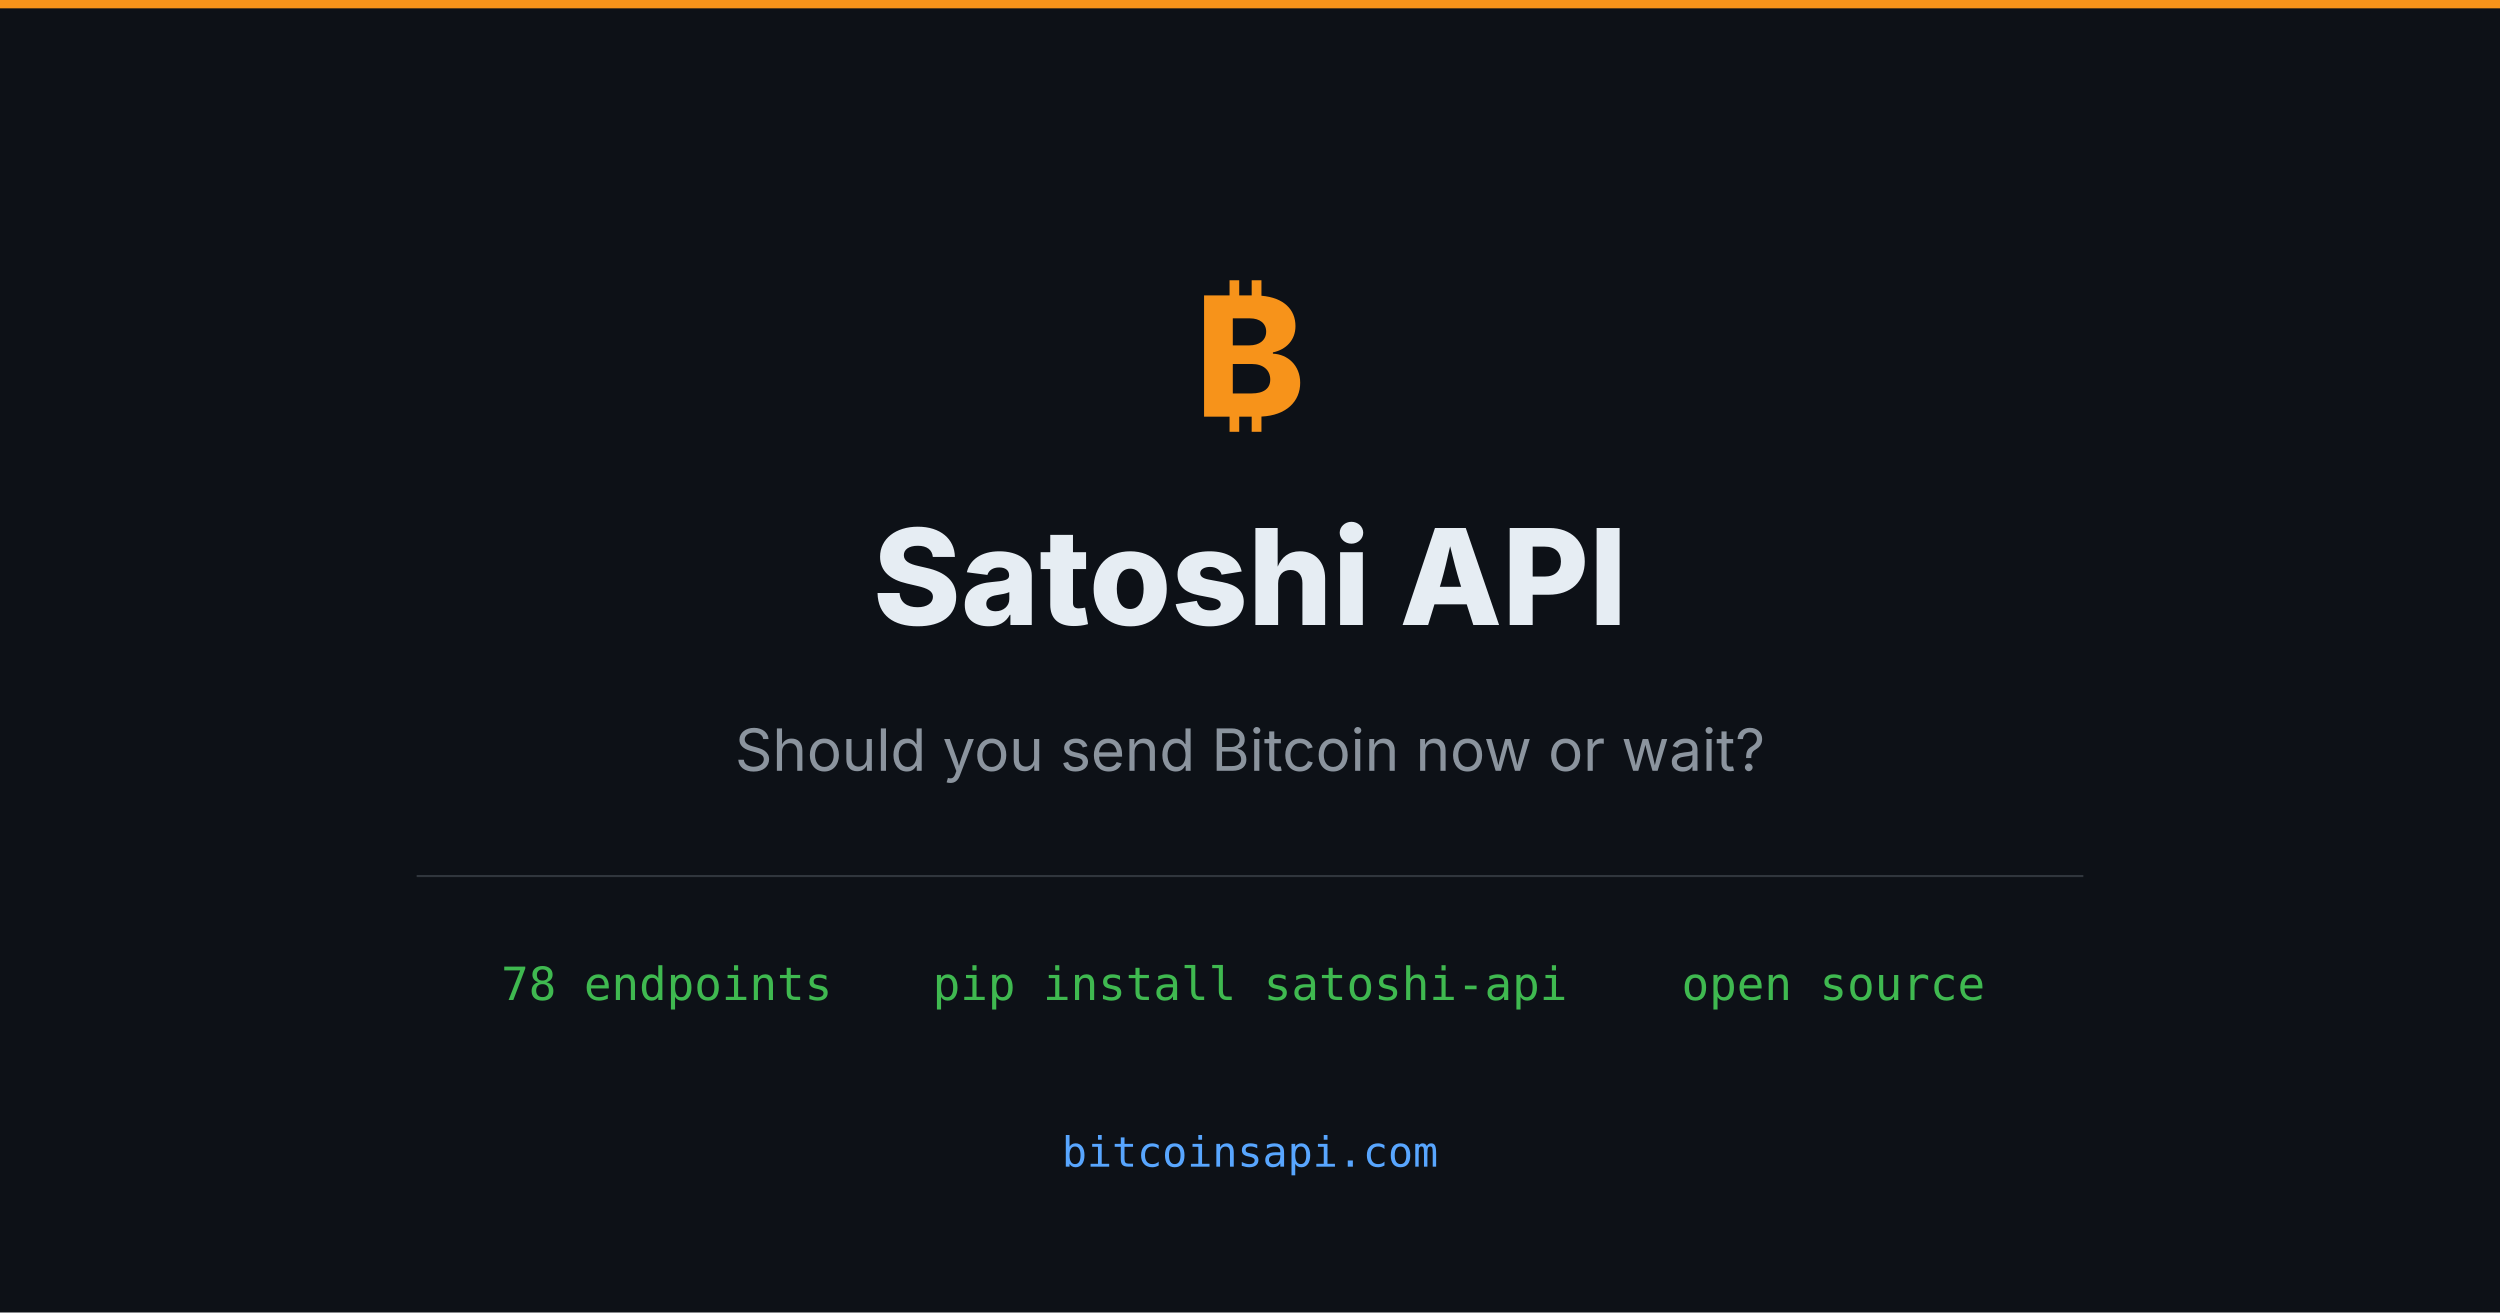
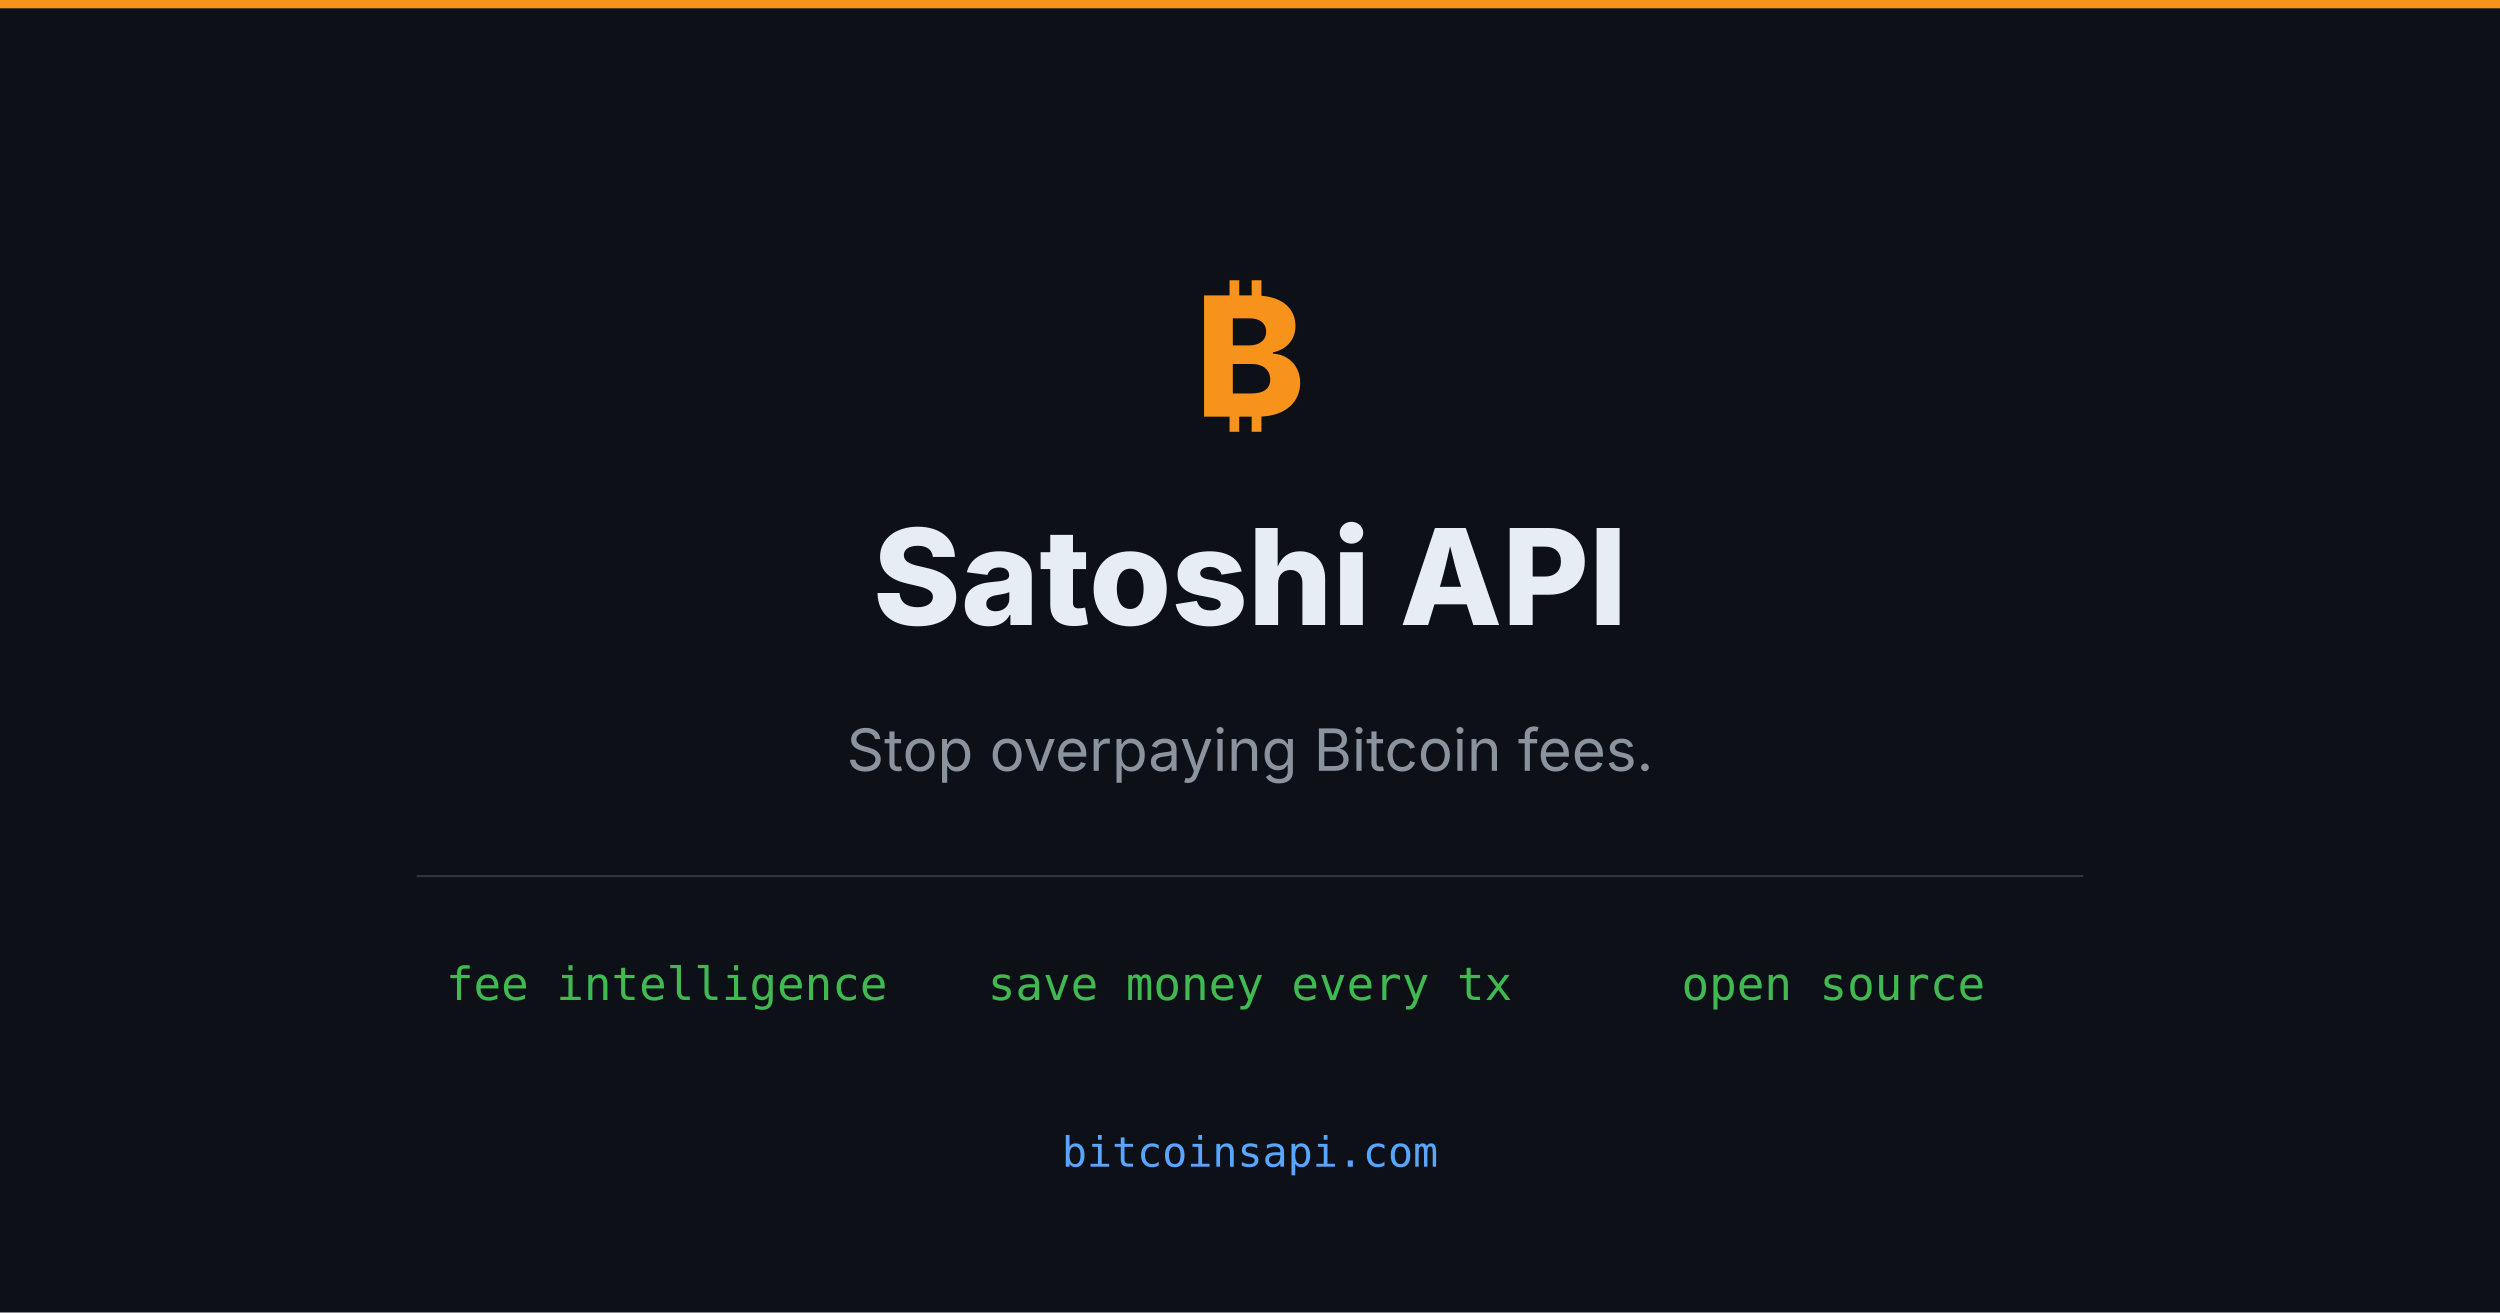
<svg xmlns="http://www.w3.org/2000/svg" width="1200" height="630" viewBox="0 0 1200 630">
  <rect width="1200" height="630" fill="#0d1117" />
  <rect x="0" y="0" width="1200" height="4" fill="#f7931a" />
  <text x="600" y="200" font-family="system-ui, -apple-system, sans-serif" font-size="80" font-weight="800" fill="#f7931a" text-anchor="middle">₿</text>
  <text x="600" y="300" font-family="system-ui, -apple-system, sans-serif" font-size="64" font-weight="800" fill="#e6edf3" text-anchor="middle">Satoshi API</text>
-   <text x="600" y="370" font-family="system-ui, -apple-system, sans-serif" font-size="28" fill="#8b949e" text-anchor="middle">Should you send Bitcoin now or wait?</text>
+   <text x="600" y="370" font-family="system-ui, -apple-system, sans-serif" font-size="28" fill="#8b949e" text-anchor="middle">Stop overpaying Bitcoin fees.</text>
  <rect x="200" y="420" width="800" height="1" fill="#30363d" />
-   <text x="320" y="480" font-family="monospace" font-size="22" fill="#3fb950" text-anchor="middle">78 endpoints</text>
-   <text x="600" y="480" font-family="monospace" font-size="22" fill="#3fb950" text-anchor="middle">pip install satoshi-api</text>
+   <text x="320" y="480" font-family="monospace" font-size="22" fill="#3fb950" text-anchor="middle">fee intelligence</text>
+   <text x="600" y="480" font-family="monospace" font-size="22" fill="#3fb950" text-anchor="middle">save money every tx</text>
  <text x="880" y="480" font-family="monospace" font-size="22" fill="#3fb950" text-anchor="middle">open source</text>
  <text x="600" y="560" font-family="monospace" font-size="20" fill="#58a6ff" text-anchor="middle">bitcoinsapi.com</text>
</svg>
